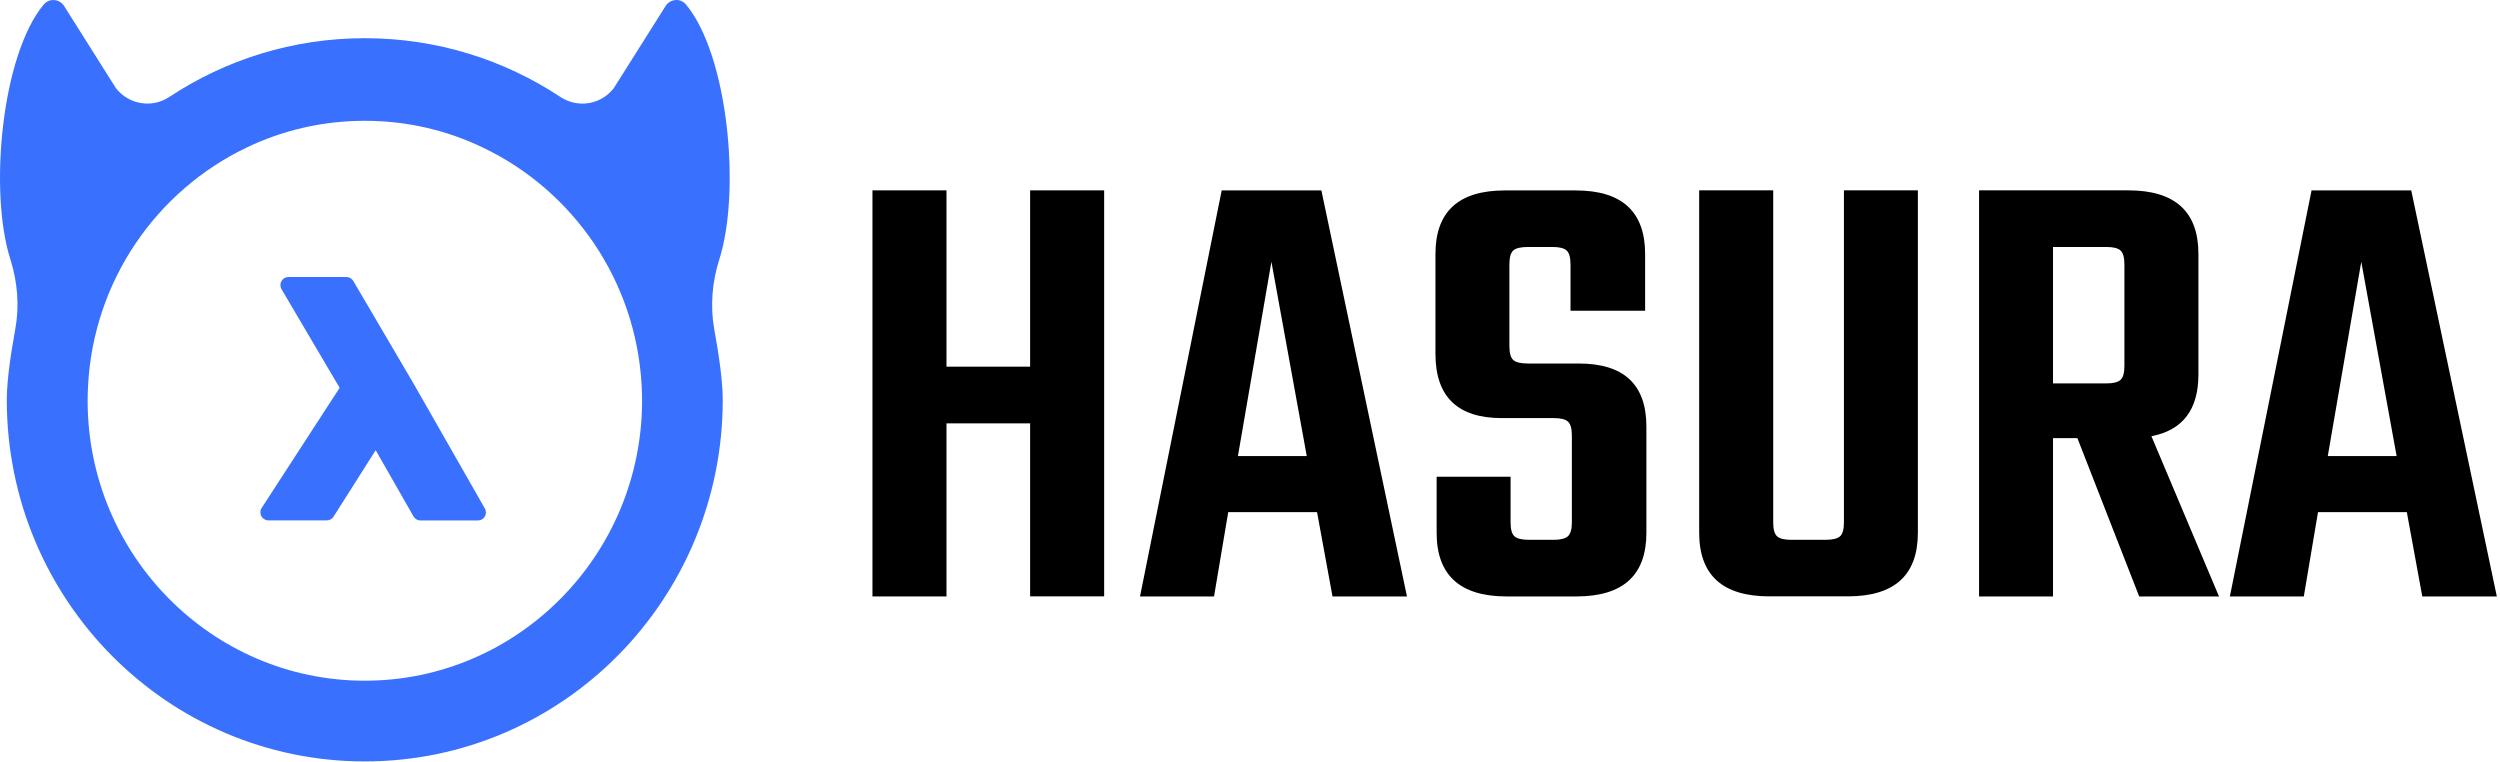
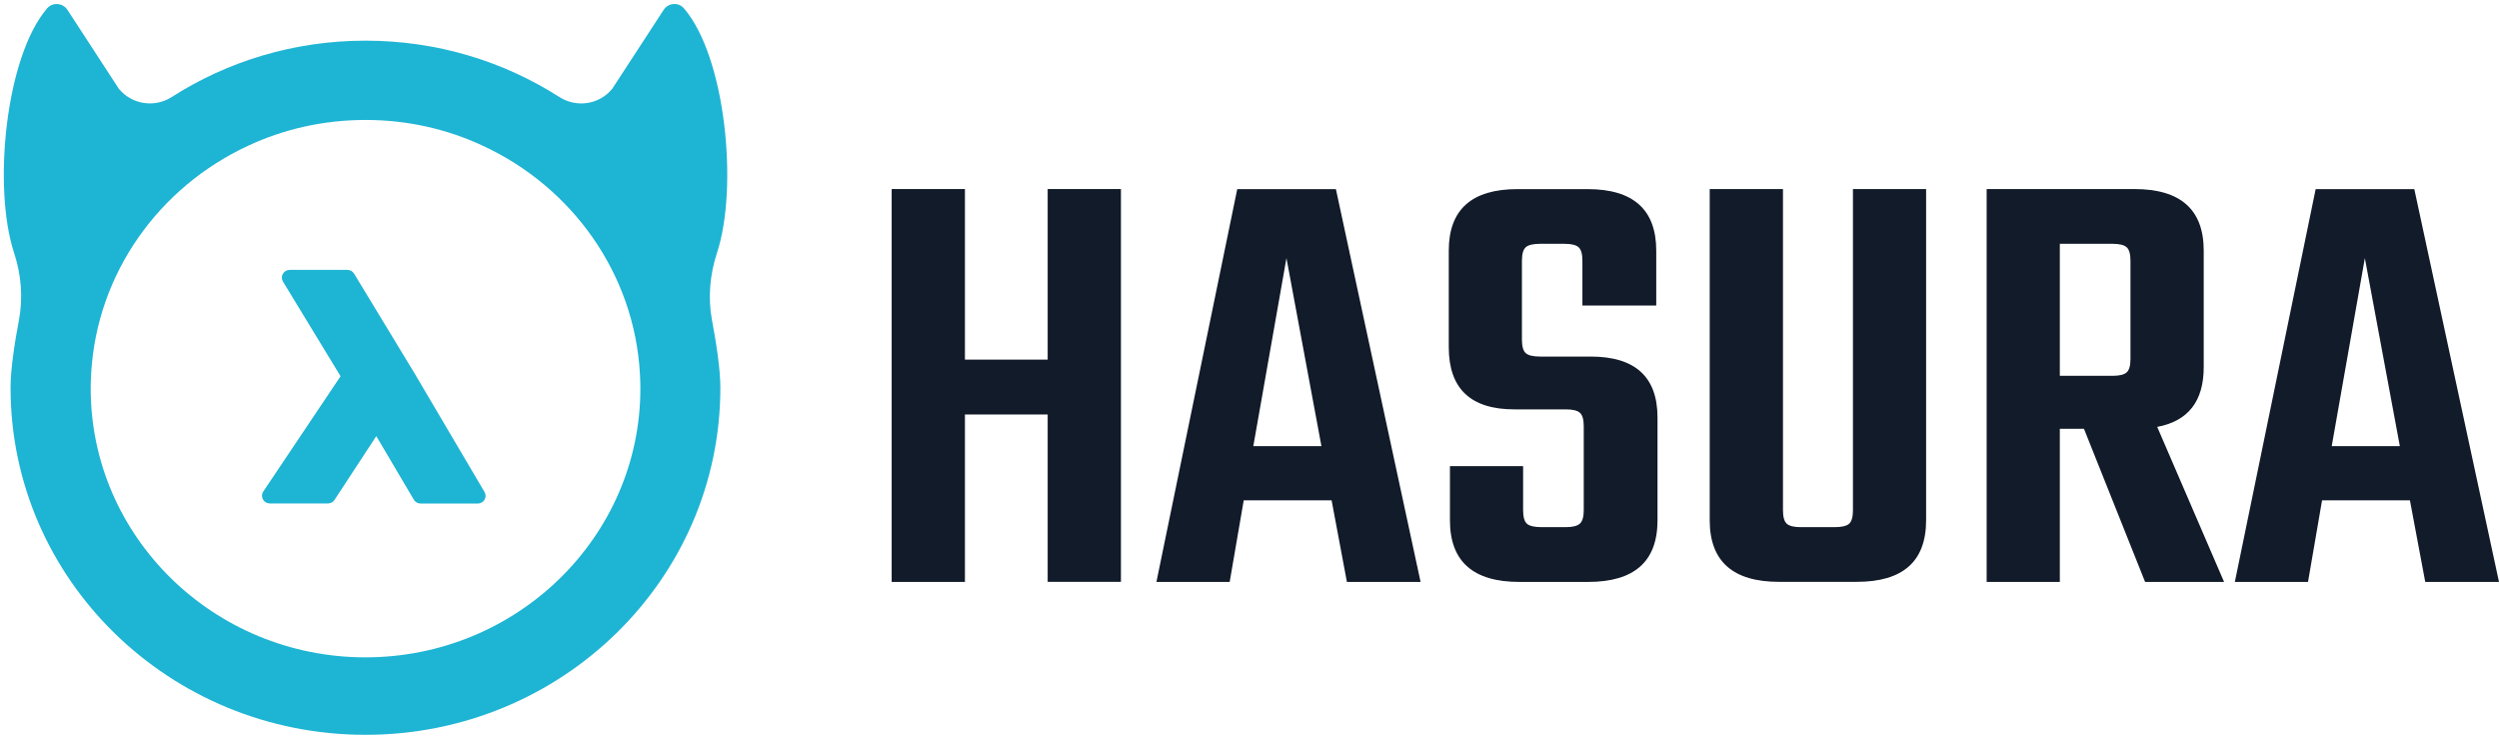
- <svg xmlns="http://www.w3.org/2000/svg" width="197" height="60" viewBox="0 0 197 60" fill="none">
-   <path d="M56.684 20.431C58.395 15.049 57.366 4.313 54.051 0.35C53.616 -0.17 52.807 -0.096 52.446 0.478L48.362 6.953C47.353 8.25 45.535 8.547 44.164 7.642C39.733 4.712 34.438 3.01 28.75 3.01C23.061 3.01 17.767 4.712 13.336 7.642C11.972 8.547 10.154 8.243 9.138 6.953L5.054 0.478C4.693 -0.096 3.884 -0.164 3.449 0.35C0.134 4.32 -0.895 15.056 0.816 20.431C1.384 22.22 1.538 24.111 1.203 25.948C0.869 27.771 0.535 29.972 0.535 31.505C0.535 47.245 13.169 60 28.743 60C44.325 60 56.952 47.238 56.952 31.505C56.952 29.972 56.617 27.771 56.283 25.948C55.956 24.111 56.116 22.22 56.684 20.431ZM28.743 53.639C16.698 53.639 6.905 43.74 6.905 31.572C6.905 31.174 6.919 30.782 6.939 30.391C7.373 22.099 12.36 15.016 19.412 11.639C22.239 10.275 25.408 9.519 28.75 9.519C32.092 9.519 35.254 10.275 38.088 11.646C45.14 15.022 50.127 22.112 50.561 30.397C50.581 30.789 50.595 31.187 50.595 31.579C50.588 43.74 40.789 53.639 28.743 53.639Z" fill="#3970FD" />
-   <path d="M38.206 40.067L32.625 30.29L27.839 22.14C27.725 21.944 27.518 21.829 27.297 21.829H22.725C22.498 21.829 22.291 21.951 22.177 22.153C22.064 22.349 22.07 22.592 22.184 22.788L26.763 30.56L20.62 40.027C20.493 40.222 20.486 40.472 20.593 40.675C20.7 40.877 20.914 41.006 21.148 41.006H25.753C25.967 41.006 26.168 40.898 26.282 40.715L29.604 35.476L32.585 40.695C32.699 40.891 32.906 41.013 33.126 41.013H37.665C37.892 41.013 38.099 40.891 38.206 40.695C38.32 40.506 38.32 40.263 38.206 40.067Z" fill="#3970FD" />
-   <path d="M81.174 15H87.007V46.993H81.174V33.361H74.583V47H68.75V15H74.583V28.893H81.174V15Z" fill="black" />
-   <path d="M105.002 47L103.783 40.354H96.785L95.666 47H89.833L96.269 15.006H104.125L110.869 47H105.002ZM97.548 35.94H102.973L100.187 20.627L97.548 35.94Z" fill="black" />
-   <path d="M123.863 41.165V34.319C123.863 33.776 123.762 33.414 123.561 33.227C123.36 33.039 122.985 32.946 122.443 32.946H118.337C114.855 32.946 113.113 31.258 113.113 27.875V20.024C113.113 16.674 114.935 15.006 118.585 15.006H124.164C127.814 15.006 129.636 16.681 129.636 20.024V24.485H123.756V20.834C123.756 20.292 123.655 19.93 123.454 19.742C123.253 19.555 122.878 19.461 122.336 19.461H120.407C119.831 19.461 119.442 19.555 119.242 19.742C119.041 19.93 118.94 20.292 118.94 20.834V27.272C118.94 27.814 119.041 28.176 119.242 28.364C119.442 28.551 119.831 28.645 120.407 28.645H124.412C127.961 28.645 129.736 30.3 129.736 33.615V41.982C129.736 45.332 127.895 47 124.211 47H118.733C115.049 47 113.207 45.325 113.207 41.982V37.568H119.034V41.165C119.034 41.708 119.134 42.069 119.335 42.257C119.536 42.444 119.925 42.538 120.501 42.538H122.429C122.972 42.538 123.34 42.444 123.548 42.257C123.756 42.069 123.863 41.708 123.863 41.165Z" fill="black" />
-   <path d="M145.301 15H151.128V41.976C151.128 45.325 149.286 46.993 145.602 46.993H139.421C135.737 46.993 133.895 45.318 133.895 41.976V15H139.729V41.165C139.729 41.708 139.829 42.069 140.03 42.257C140.231 42.444 140.606 42.538 141.149 42.538H143.834C144.41 42.538 144.799 42.444 145 42.257C145.2 42.069 145.301 41.708 145.301 41.165V15Z" fill="black" />
-   <path d="M161.777 34.527V47H155.95V15H167.711C171.394 15 173.236 16.674 173.236 20.017V29.503C173.236 32.276 172.004 33.897 169.532 34.373L174.857 47H168.568L163.699 34.527H161.777ZM161.777 19.461V30.213H165.983C166.525 30.213 166.894 30.119 167.101 29.931C167.302 29.744 167.403 29.382 167.403 28.839V20.834C167.403 20.292 167.302 19.93 167.101 19.742C166.9 19.555 166.525 19.461 165.983 19.461H161.777Z" fill="black" />
-   <path d="M190.876 47L189.657 40.354H182.659L181.54 47H175.714L182.15 15.006H190.006L196.75 47H190.876ZM183.429 35.94H188.854L186.068 20.627L183.429 35.94Z" fill="black" />
+ <svg xmlns="http://www.w3.org/2000/svg" width="522" height="154" viewBox="0 0 522 154" fill="none">
+   <path d="M149.769 52.797C154.266 39.11 151.561 11.806 142.847 1.725C141.705 0.403 139.58 0.592 138.631 2.051L127.898 18.52C125.245 21.817 120.467 22.573 116.865 20.272C105.218 12.819 91.305 8.491 76.356 8.491C61.406 8.491 47.493 12.819 35.846 20.272C32.262 22.573 27.484 21.8 24.814 18.52L14.08 2.051C13.131 0.592 11.006 0.42 9.864 1.725C1.151 11.823 -1.555 39.127 2.942 52.797C4.436 57.348 4.84 62.156 3.961 66.827C3.083 71.464 2.205 77.062 2.205 80.961C2.205 120.991 35.407 153.43 76.338 153.43C117.287 153.43 150.471 120.974 150.471 80.961C150.471 77.062 149.593 71.464 148.715 66.827C147.854 62.156 148.275 57.348 149.769 52.797ZM76.338 137.254C44.682 137.254 18.946 112.078 18.946 81.132C18.946 80.119 18.981 79.123 19.034 78.127C20.176 57.039 33.281 39.025 51.814 30.438C59.245 26.969 67.572 25.046 76.356 25.046C85.139 25.046 93.448 26.969 100.897 30.455C119.43 39.042 132.535 57.073 133.677 78.144C133.73 79.14 133.765 80.154 133.765 81.15C133.747 112.078 107.994 137.254 76.338 137.254Z" fill="#1EB4D4" />
+   <path d="M101.212 102.736L86.543 77.869L73.966 57.142C73.667 56.644 73.122 56.352 72.543 56.352H60.527C59.929 56.352 59.385 56.661 59.086 57.176C58.788 57.674 58.805 58.292 59.104 58.79L71.137 78.556L54.993 102.633C54.659 103.131 54.642 103.766 54.923 104.281C55.204 104.796 55.766 105.123 56.381 105.123H68.484C69.047 105.123 69.574 104.848 69.872 104.384L78.603 91.058L86.438 104.333C86.737 104.831 87.281 105.14 87.861 105.14H99.789C100.386 105.14 100.931 104.831 101.212 104.333C101.511 103.852 101.511 103.234 101.212 102.736Z" fill="#1EB4D4" />
+   <path d="M218.844 39.473H234.145V121.49H218.844V86.544H201.558V121.508H186.257V39.473H201.558V75.089H218.844V39.473Z" fill="#111B29" />
+   <path d="M281.348 121.506L278.151 104.471H259.794L256.86 121.506H241.559L258.441 39.488H279.047L296.737 121.506H281.348ZM261.796 93.154H276.026L268.718 53.896L261.796 93.154Z" fill="#111B29" />
+   <path d="M330.819 106.548V88.998C330.819 87.607 330.556 86.679 330.029 86.199C329.502 85.718 328.518 85.477 327.095 85.477H316.326C307.191 85.477 302.624 81.15 302.624 72.477V52.351C302.624 43.764 307.402 39.488 316.976 39.488H331.61C341.184 39.488 345.962 43.782 345.962 52.351V63.788H330.538V54.429C330.538 53.038 330.275 52.11 329.748 51.63C329.221 51.149 328.237 50.908 326.814 50.908H321.755C320.244 50.908 319.225 51.149 318.698 51.63C318.171 52.11 317.907 53.038 317.907 54.429V70.932C317.907 72.323 318.171 73.25 318.698 73.731C319.225 74.212 320.244 74.452 321.755 74.452H332.26C341.57 74.452 346.226 78.694 346.226 87.195V108.644C346.226 117.23 341.395 121.506 331.733 121.506H317.363C307.701 121.506 302.87 117.213 302.87 108.644V97.327H318.153V106.548C318.153 107.939 318.417 108.867 318.944 109.348C319.471 109.828 320.49 110.069 322.001 110.069H327.06C328.483 110.069 329.449 109.828 329.994 109.348C330.538 108.867 330.819 107.939 330.819 106.548Z" fill="#111B29" />
+   <path d="M387.05 39.473H402.333V108.628C402.333 117.214 397.502 121.49 387.84 121.49H371.626C361.964 121.49 357.133 117.197 357.133 108.628V39.473H372.434V106.55C372.434 107.941 372.697 108.868 373.224 109.349C373.751 109.83 374.735 110.07 376.158 110.07H383.202C384.713 110.07 385.732 109.83 386.259 109.349C386.786 108.868 387.05 107.941 387.05 106.55V39.473Z" fill="#111B29" />
+   <path d="M430.264 89.532V121.508H414.98V39.473H445.828C455.49 39.473 460.321 43.766 460.321 52.335V76.652C460.321 83.762 457.089 87.917 450.607 89.137L464.573 121.508H448.077L435.306 89.532H430.264ZM430.264 50.91V78.472H441.296C442.719 78.472 443.685 78.232 444.23 77.751C444.757 77.27 445.02 76.343 445.02 74.952V54.43C445.02 53.039 444.757 52.112 444.23 51.631C443.703 51.15 442.719 50.91 441.296 50.91H430.264Z" fill="#111B29" />
+   <path d="M506.594 121.506L503.396 104.471H485.039L482.105 121.506H466.822L483.704 39.488H504.31L522 121.506H506.594ZM487.059 93.154H501.288L493.98 53.896L487.059 93.154Z" fill="#111B29" />
</svg>
